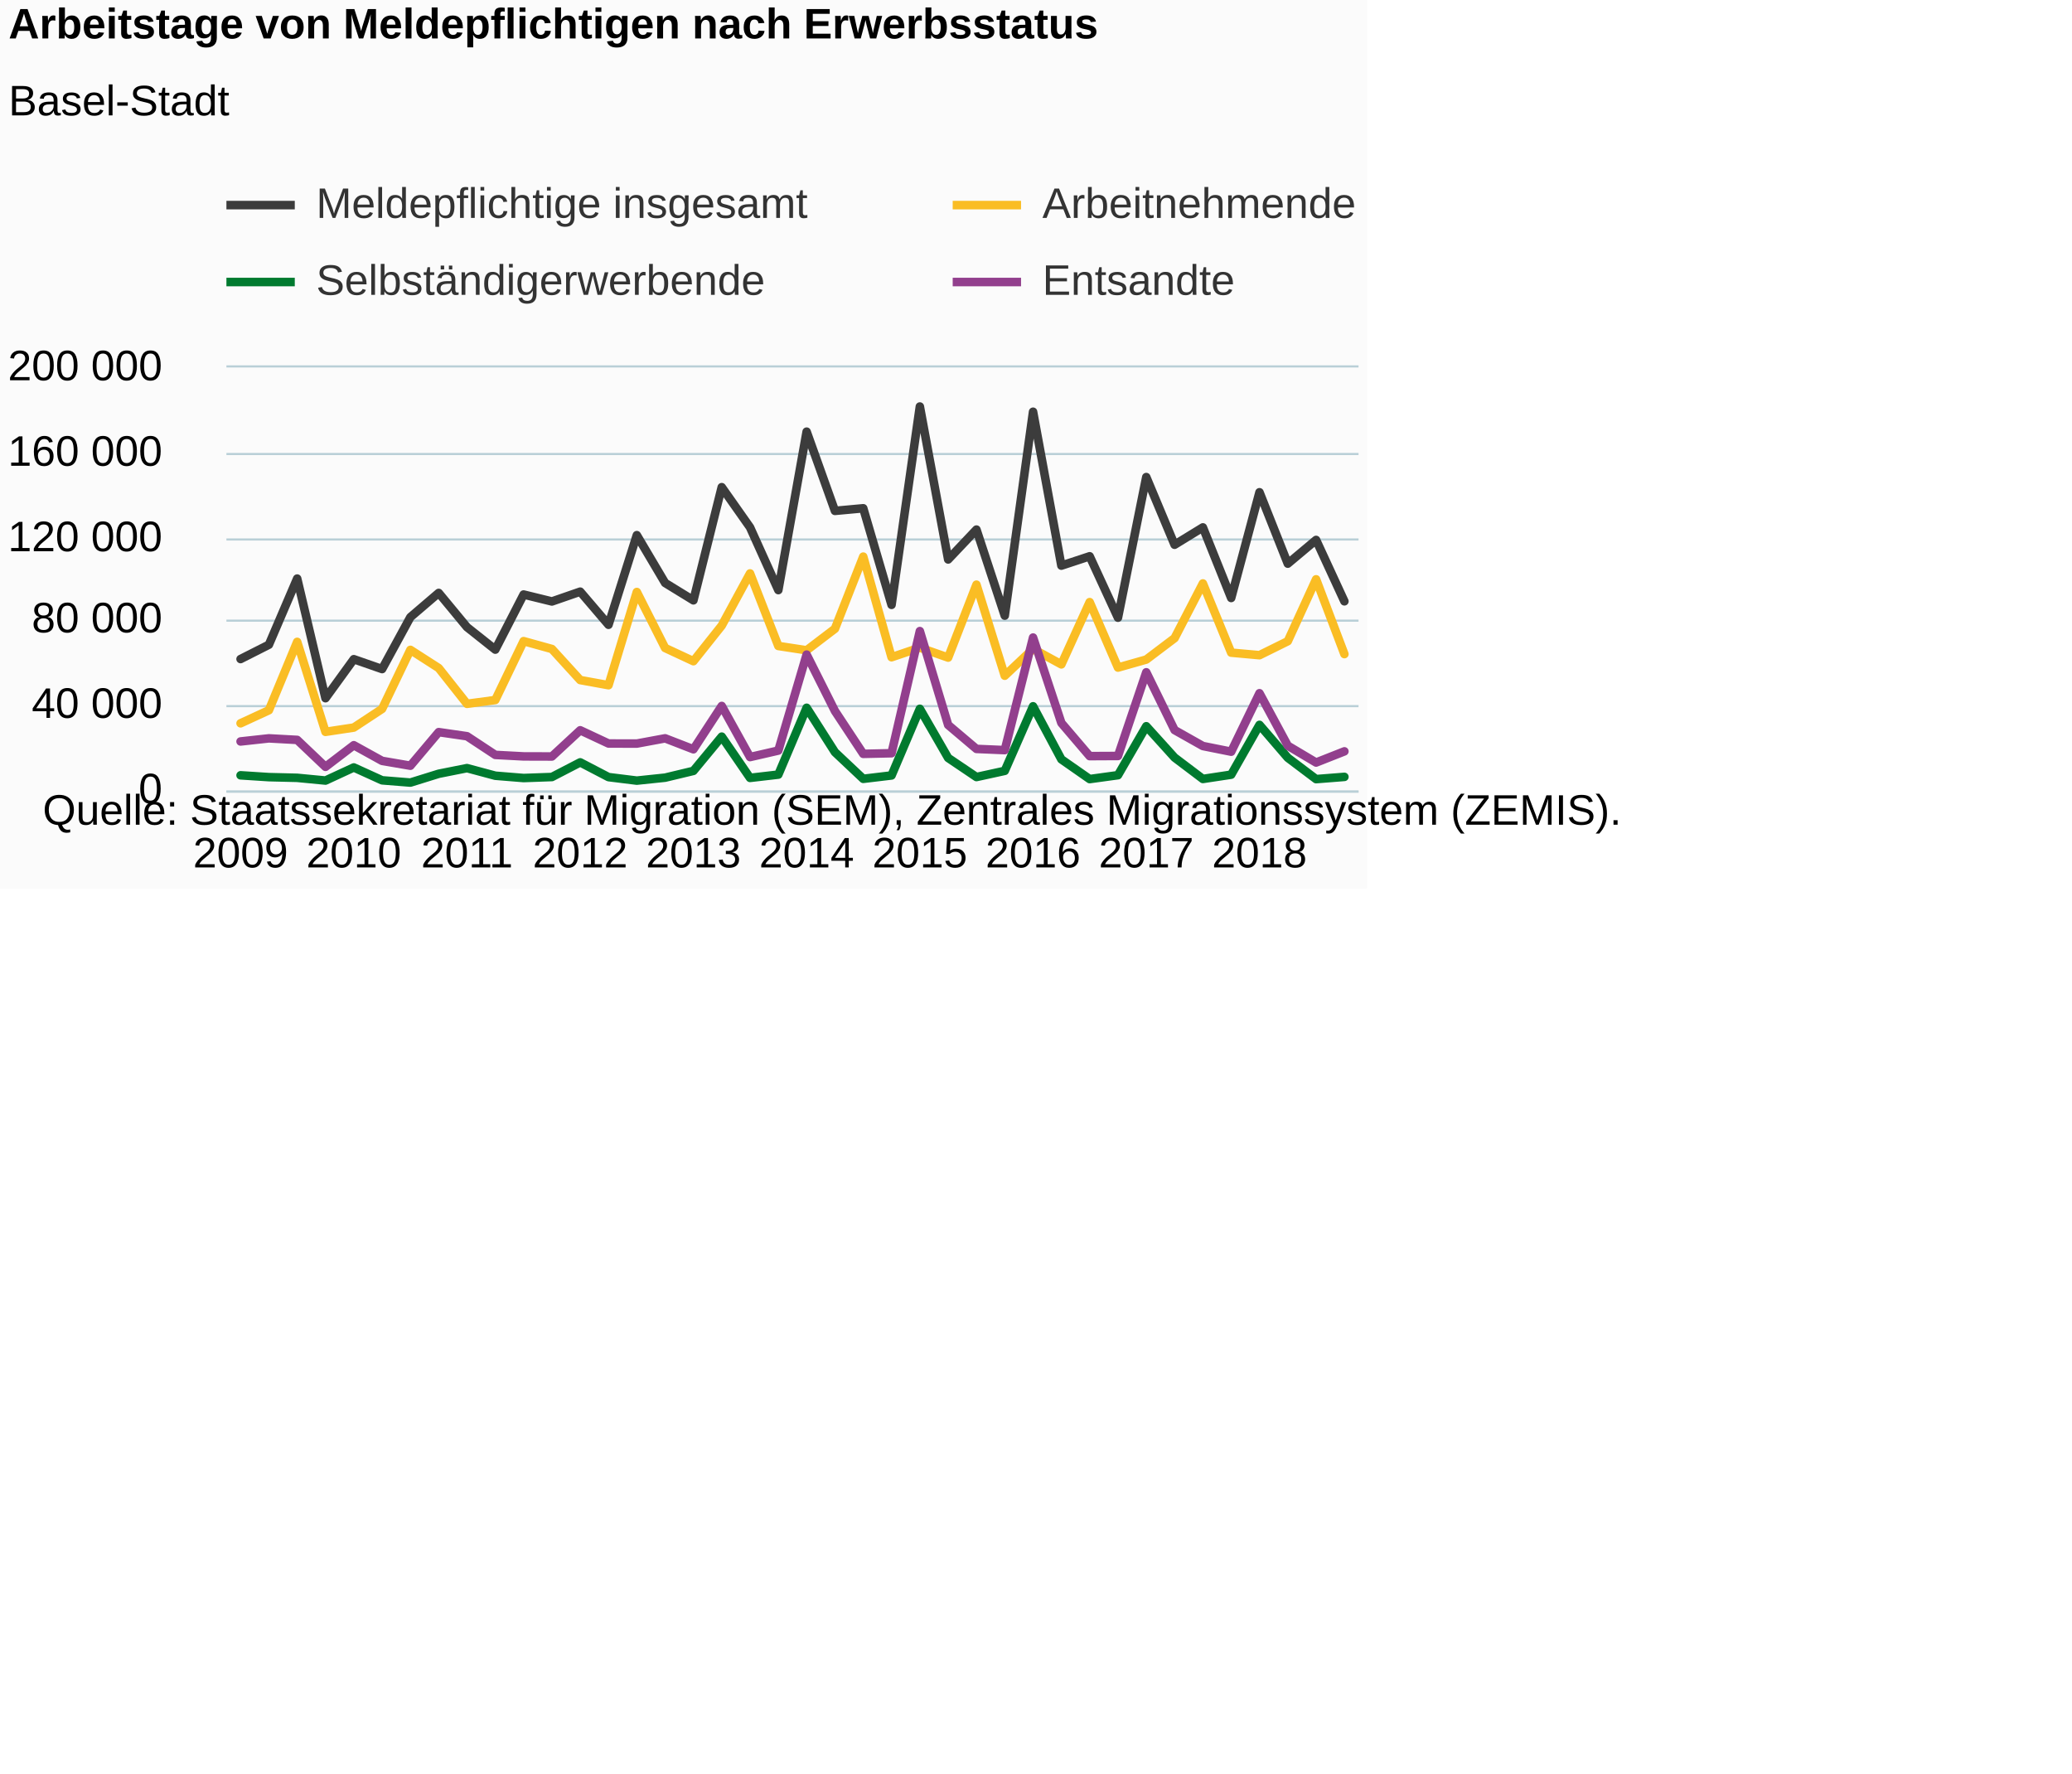
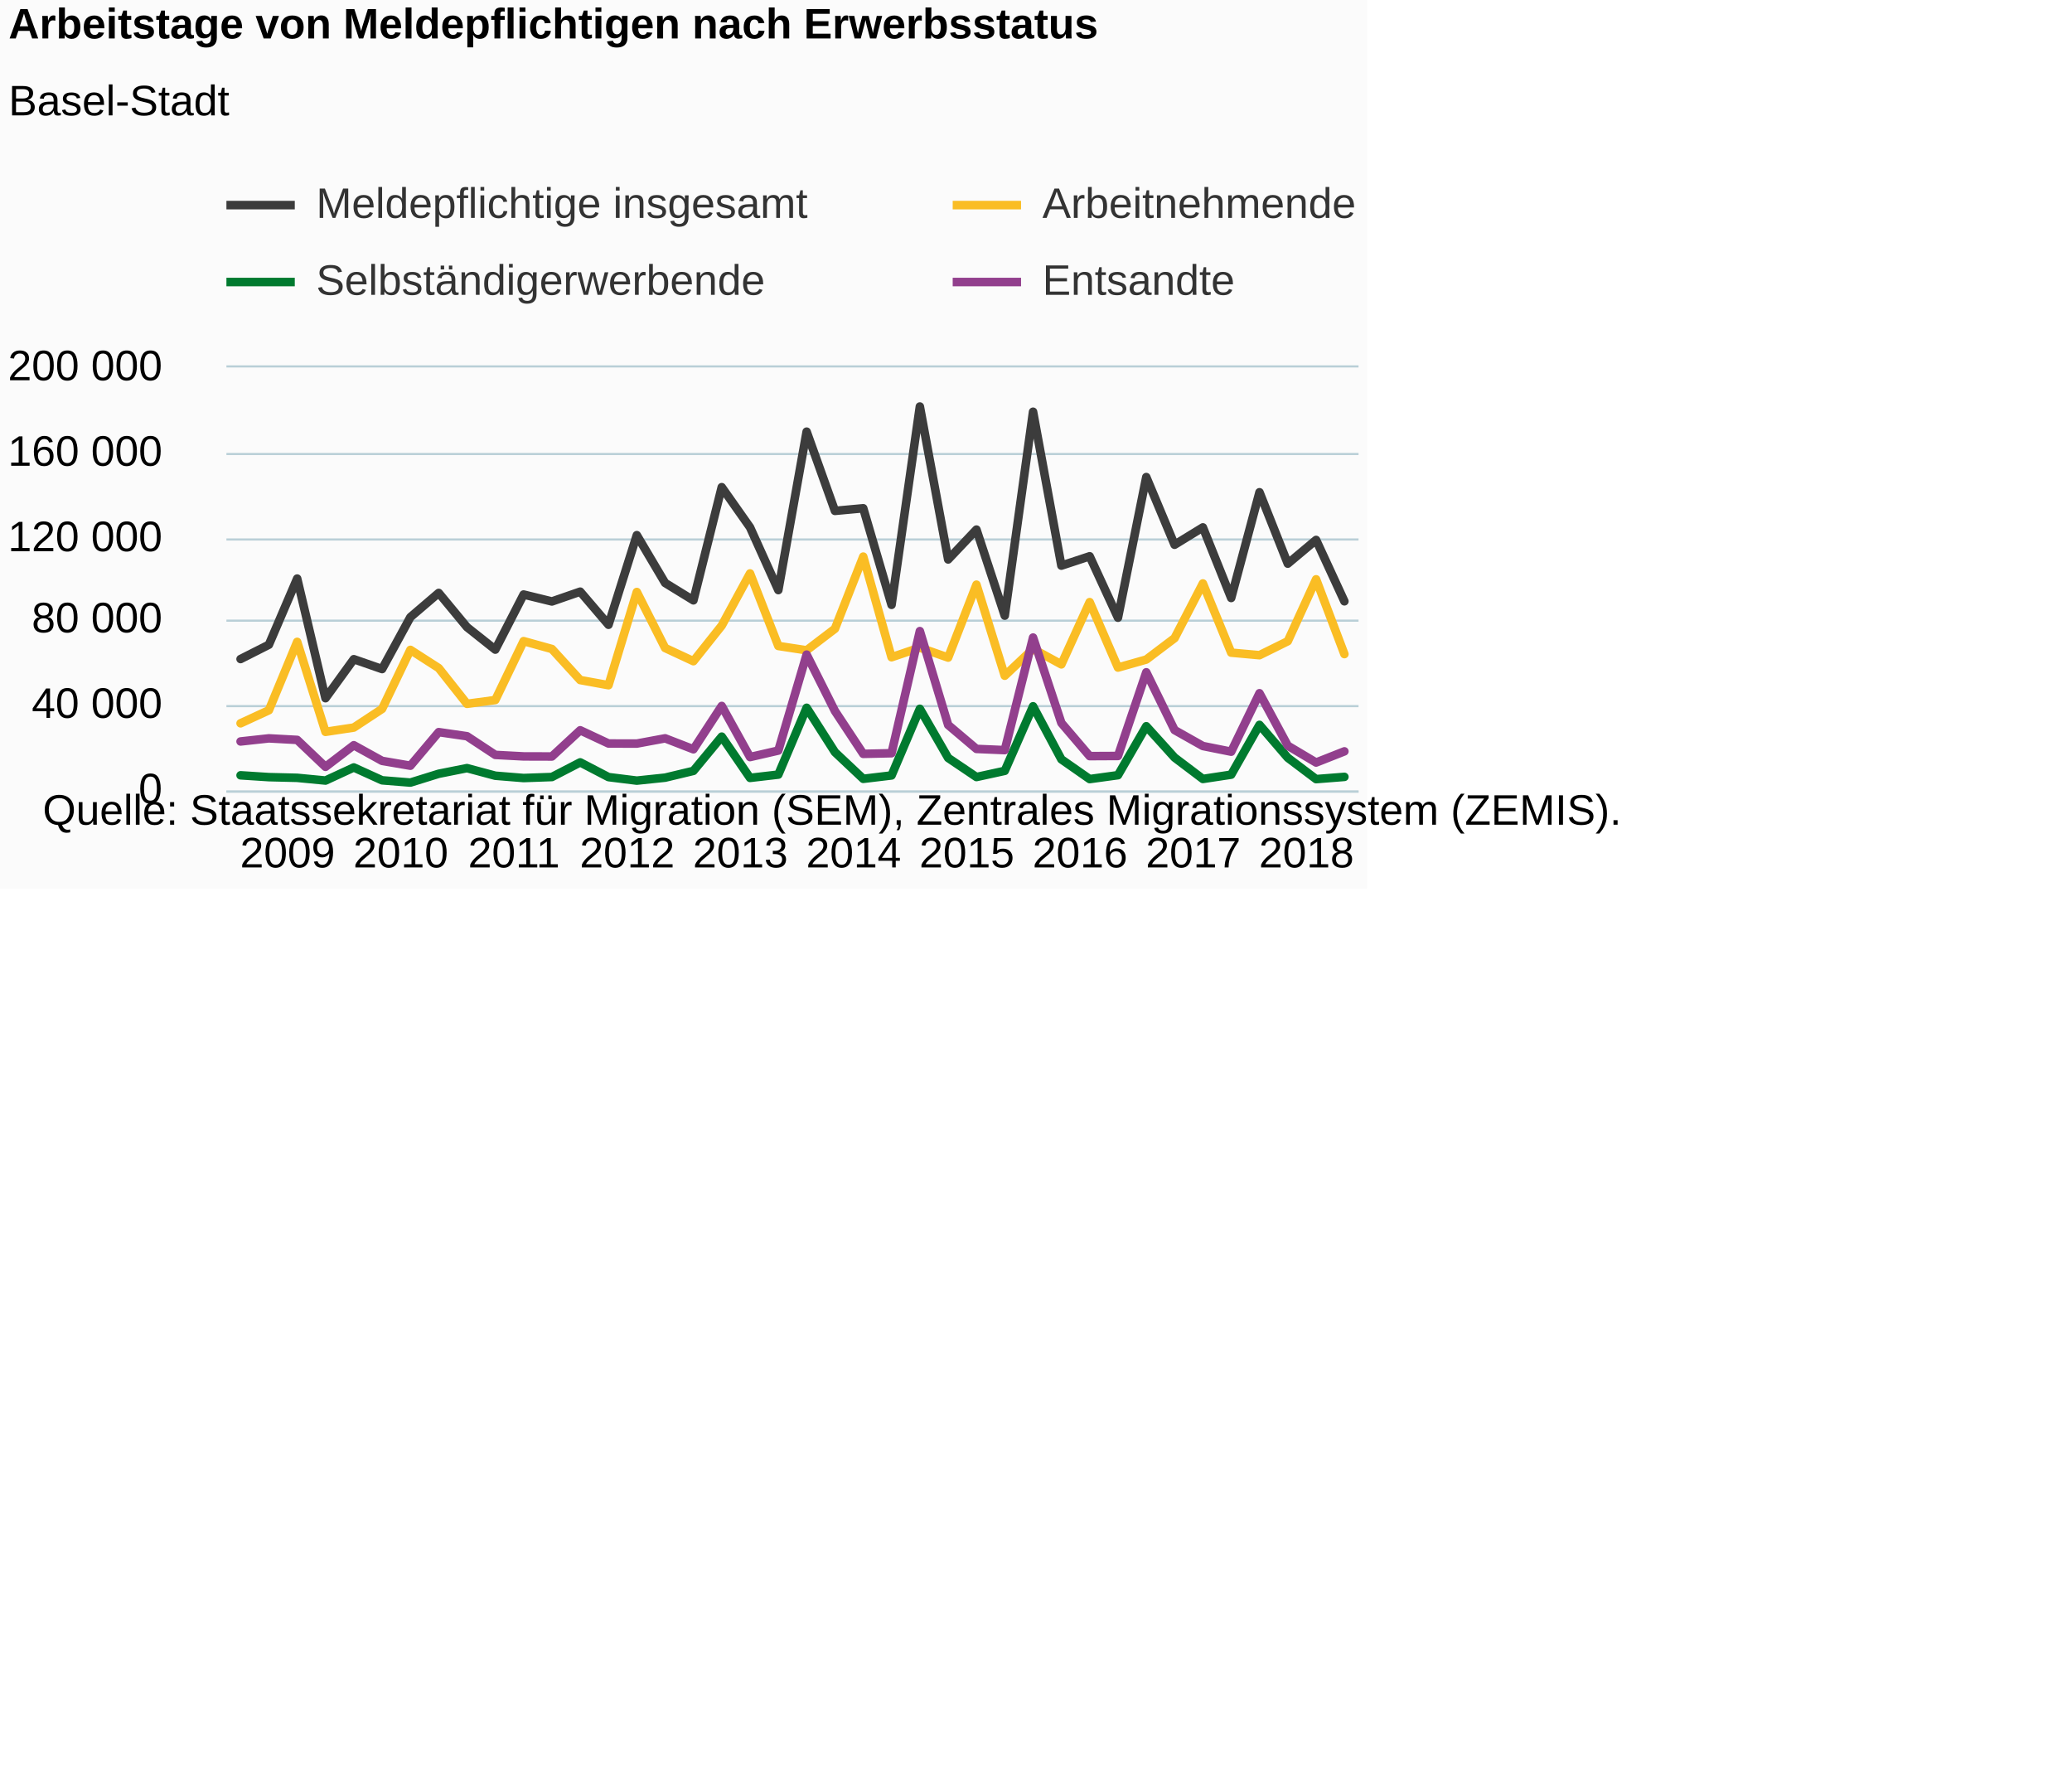
<svg xmlns="http://www.w3.org/2000/svg" version="1.1" class="highcharts-root" style="font-family:Arial;font-size:12px;" viewBox="0 0 485 415">
  <defs>
-     <clipPath id="highcharts-jpnchr1-6">
+     <clipPath id="highcharts-vvn459u-6">
      <rect x="0" y="0" width="265" height="99" fill="none" />
    </clipPath>
-     <clipPath id="highcharts-jpnchr1-7">
+     <clipPath id="highcharts-vvn459u-7">
      <rect x="0" y="0" width="265" height="99" fill="none" />
    </clipPath>
  </defs>
  <rect fill="#fbfbfb" class="highcharts-background" x="0" y="0" width="320" height="208" rx="0" ry="0" />
  <rect fill="none" class="highcharts-plot-background" x="53" y="86" width="265" height="99" />
  <g class="highcharts-pane-group" data-z-index="0" />
  <g class="highcharts-grid highcharts-xaxis-grid " data-z-index="1">
    <path fill="none" data-z-index="1" class="highcharts-grid-line" d="M 55.5 86 L 55.5 185" opacity="1" />
    <path fill="none" data-z-index="1" class="highcharts-grid-line" d="M 82.5 86 L 82.5 185" opacity="1" />
    <path fill="none" data-z-index="1" class="highcharts-grid-line" d="M 108.5 86 L 108.5 185" opacity="1" />
    <path fill="none" data-z-index="1" class="highcharts-grid-line" d="M 135.5 86 L 135.5 185" opacity="1" />
    <path fill="none" data-z-index="1" class="highcharts-grid-line" d="M 161.5 86 L 161.5 185" opacity="1" />
    <path fill="none" data-z-index="1" class="highcharts-grid-line" d="M 188.5 86 L 188.5 185" opacity="1" />
    <path fill="none" data-z-index="1" class="highcharts-grid-line" d="M 214.5 86 L 214.5 185" opacity="1" />
    <path fill="none" data-z-index="1" class="highcharts-grid-line" d="M 241.5 86 L 241.5 185" opacity="1" />
    <path fill="none" data-z-index="1" class="highcharts-grid-line" d="M 267.5 86 L 267.5 185" opacity="1" />
    <path fill="none" data-z-index="1" class="highcharts-grid-line" d="M 294.5 86 L 294.5 185" opacity="1" />
  </g>
  <g class="highcharts-grid highcharts-yaxis-grid " data-z-index="1">
    <path fill="none" stroke="#B9CFD7" stroke-width="0.5" data-z-index="1" class="highcharts-grid-line" d="M 53 185.25 L 318 185.25" opacity="1" />
    <path fill="none" stroke="#B9CFD7" stroke-width="0.5" data-z-index="1" class="highcharts-grid-line" d="M 53 165.25 L 318 165.25" opacity="1" />
    <path fill="none" stroke="#B9CFD7" stroke-width="0.5" data-z-index="1" class="highcharts-grid-line" d="M 53 145.25 L 318 145.25" opacity="1" />
    <path fill="none" stroke="#B9CFD7" stroke-width="0.5" data-z-index="1" class="highcharts-grid-line" d="M 53 126.25 L 318 126.25" opacity="1" />
    <path fill="none" stroke="#B9CFD7" stroke-width="0.5" data-z-index="1" class="highcharts-grid-line" d="M 53 106.25 L 318 106.25" opacity="1" />
    <path fill="none" stroke="#B9CFD7" stroke-width="0.5" data-z-index="1" class="highcharts-grid-line" d="M 53 85.75 L 318 85.75" opacity="1" />
  </g>
  <rect fill="none" class="highcharts-plot-border" data-z-index="1" x="53" y="86" width="265" height="99" />
  <g class="highcharts-axis highcharts-xaxis " data-z-index="2">
    <path fill="none" class="highcharts-axis-line" stroke="#B9CFD7" stroke-width="0.5" data-z-index="7" d="M 53 185.25 L 318 185.25" />
  </g>
  <g class="highcharts-axis highcharts-yaxis " data-z-index="2">
    <path fill="none" class="highcharts-axis-line" data-z-index="7" d="M 53 86 L 53 185" />
  </g>
  <g class="highcharts-series-group" data-z-index="3">
-     <g data-z-index="0.1" class="highcharts-series highcharts-series-0 highcharts-line-series " transform="translate(53,86) scale(1 1)" clip-path="url(#highcharts-jpnchr1-7)">
+     <g data-z-index="0.1" class="highcharts-series highcharts-series-0 highcharts-line-series " transform="translate(53,86) scale(1 1)" clip-path="url(#highcharts-vvn459u-7)">
      <path fill="none" d="M 3.312 68.233 L 9.938 64.88 L 16.562 49.399 L 23.188 77.397 L 29.812 68.269 L 36.438 70.577 L 43.062 58.425 L 49.688 52.76 L 56.312 60.768 L 62.938 66.026 L 69.562 53.133 L 76.188 54.757 L 82.812 52.462 L 89.438 60.215 L 96.062 39.241 L 102.688 50.426 L 109.312 54.492 L 115.938 28.01 L 122.562 37.411 L 129.188 52.097 L 135.812 15.019 L 142.438 33.558 L 149.062 32.948 L 155.688 55.552 L 162.312 9.135 L 168.938 44.927 L 175.562 37.936 L 182.188 58.076 L 188.812 10.357 L 195.438 46.37 L 202.062 44.183 L 208.688 58.556 L 215.312 25.646 L 221.938 41.485 L 228.562 37.423 L 235.188 53.943 L 241.812 29.2 L 248.438 45.908 L 255.062 40.359 L 261.688 54.719" class="highcharts-graph" data-z-index="1" stroke="#3C3C3C" stroke-width="2" stroke-linejoin="round" stroke-linecap="round" />
    </g>
    <g data-z-index="0.1" class="highcharts-markers highcharts-series-0 highcharts-line-series " transform="translate(53,86) scale(1 1)" clip-path="none" />
-     <g data-z-index="0.1" class="highcharts-series highcharts-series-1 highcharts-line-series " transform="translate(53,86) scale(1 1)" clip-path="url(#highcharts-jpnchr1-7)">
+     <g data-z-index="0.1" class="highcharts-series highcharts-series-1 highcharts-line-series " transform="translate(53,86) scale(1 1)" clip-path="url(#highcharts-vvn459u-7)">
      <path fill="none" d="M 3.312 83.271 L 9.938 80.215 L 16.562 64.212 L 23.188 85.27 L 29.812 84.265 L 36.438 79.9 L 43.062 66.086 L 49.688 70.344 L 56.312 78.714 L 62.938 77.822 L 69.562 64.04 L 76.188 65.882 L 82.812 73.15 L 89.438 74.354 L 96.062 52.541 L 102.688 65.647 L 109.312 68.733 L 115.938 60.406 L 122.562 48.194 L 129.188 65.174 L 135.812 66.188 L 142.438 61.137 L 149.062 44.263 L 155.688 67.808 L 162.312 65.566 L 168.938 67.892 L 175.562 50.828 L 182.188 72.133 L 188.812 65.867 L 195.438 69.481 L 202.062 54.909 L 208.688 70.228 L 215.312 68.353 L 221.938 63.343 L 228.562 50.541 L 235.188 66.736 L 241.812 67.331 L 248.438 64.057 L 255.062 49.576 L 261.688 67.074" class="highcharts-graph" data-z-index="1" stroke="#FABD24" stroke-width="2" stroke-linejoin="round" stroke-linecap="round" />
    </g>
    <g data-z-index="0.1" class="highcharts-markers highcharts-series-1 highcharts-line-series " transform="translate(53,86) scale(1 1)" clip-path="none" />
-     <g data-z-index="0.1" class="highcharts-series highcharts-series-2 highcharts-line-series " transform="translate(53,86) scale(1 1)" clip-path="url(#highcharts-jpnchr1-7)">
+     <g data-z-index="0.1" class="highcharts-series highcharts-series-2 highcharts-line-series " transform="translate(53,86) scale(1 1)" clip-path="url(#highcharts-vvn459u-7)">
      <path fill="none" d="M 3.312 95.441 L 9.938 95.87 L 16.562 96.03 L 23.188 96.668 L 29.812 93.603 L 36.438 96.614 L 43.062 97.143 L 49.688 95.081 L 56.312 93.759 L 62.938 95.538 L 69.562 96.077 L 76.188 95.84 L 82.812 92.411 L 89.438 95.862 L 96.062 96.685 L 102.688 95.991 L 109.312 94.405 L 115.938 86.391 L 122.562 96.045 L 129.188 95.275 L 135.812 79.638 L 142.438 90.027 L 149.062 96.265 L 155.688 95.472 L 162.312 79.877 L 168.938 91.376 L 175.562 95.844 L 182.188 94.397 L 188.812 79.289 L 195.438 91.7 L 202.062 96.323 L 208.688 95.411 L 215.312 83.96 L 221.938 91.288 L 228.562 96.294 L 235.188 95.29 L 241.812 83.638 L 248.438 91.336 L 255.062 96.332 L 261.688 95.81" class="highcharts-graph" data-z-index="1" stroke="#007A2F" stroke-width="2" stroke-linejoin="round" stroke-linecap="round" />
    </g>
    <g data-z-index="0.1" class="highcharts-markers highcharts-series-2 highcharts-line-series " transform="translate(53,86) scale(1 1)" clip-path="none" />
-     <g data-z-index="0.1" class="highcharts-series highcharts-series-3 highcharts-line-series " transform="translate(53,86) scale(1 1)" clip-path="url(#highcharts-jpnchr1-7)">
+     <g data-z-index="0.1" class="highcharts-series highcharts-series-3 highcharts-line-series " transform="translate(53,86) scale(1 1)" clip-path="url(#highcharts-vvn459u-7)">
      <path fill="none" d="M 3.312 87.521 L 9.938 86.795 L 16.562 87.156 L 23.188 93.459 L 29.812 88.402 L 36.438 92.063 L 43.062 93.196 L 49.688 85.335 L 56.312 86.295 L 62.938 90.665 L 69.562 91.017 L 76.188 91.036 L 82.812 84.901 L 89.438 87.999 L 96.062 88.015 L 102.688 86.787 L 109.312 89.354 L 115.938 79.212 L 122.562 91.172 L 129.188 89.649 L 135.812 67.193 L 142.438 80.393 L 149.062 90.42 L 155.688 90.273 L 162.312 61.691 L 168.938 83.659 L 175.562 89.263 L 182.188 89.546 L 188.812 63.201 L 195.438 83.189 L 202.062 90.951 L 208.688 90.917 L 215.312 71.333 L 221.938 84.854 L 228.562 88.588 L 235.188 89.916 L 241.812 76.231 L 248.438 88.514 L 255.062 92.451 L 261.688 89.835" class="highcharts-graph" data-z-index="1" stroke="#923F8D" stroke-width="2" stroke-linejoin="round" stroke-linecap="round" />
    </g>
    <g data-z-index="0.1" class="highcharts-markers highcharts-series-3 highcharts-line-series " transform="translate(53,86) scale(1 1)" clip-path="none" />
  </g>
  <text x="2" text-anchor="start" class="highcharts-title" data-z-index="4" style="color:#000000;font-size:10px;font-weight:bold;fill:#000000;" y="9">
    <tspan>Arbeitstage von Meldepflichtigen nach Erwerbsstatus</tspan>
  </text>
  <text x="2" text-anchor="start" class="highcharts-subtitle" data-z-index="4" style="color:#000000;font-size:10px;font-weight:normal;font-family:Arial;fill:#000000;" y="27">
    <tspan>Basel-Stadt</tspan>
  </text>
  <g class="highcharts-legend" data-z-index="7" transform="translate(53,43)">
    <rect fill="none" class="highcharts-legend-box" rx="0" ry="0" x="0" y="0" width="340" height="31" visibility="visible" />
    <g data-z-index="1">
      <g>
        <g class="highcharts-legend-item highcharts-line-series highcharts-color-undefined highcharts-series-0" data-z-index="1" transform="translate(0,-5)">
          <path fill="none" d="M 0 10 L 16 10" class="highcharts-graph" stroke="#3C3C3C" stroke-width="2" />
          <text x="21" style="color:#333333;font-size:10px;font-weight:normal;cursor:pointer;fill:#333333;" text-anchor="start" data-z-index="2" y="13">
            <tspan>Meldepflichtige insgesamt</tspan>
          </text>
        </g>
        <g class="highcharts-legend-item highcharts-line-series highcharts-color-undefined highcharts-series-1" data-z-index="1" transform="translate(170,-5)">
          <path fill="none" d="M 0 10 L 16 10" class="highcharts-graph" stroke="#FABD24" stroke-width="2" />
          <text x="21" y="13" style="color:#333333;font-size:10px;font-weight:normal;cursor:pointer;fill:#333333;" text-anchor="start" data-z-index="2">
            <tspan>Arbeitnehmende</tspan>
          </text>
        </g>
        <g class="highcharts-legend-item highcharts-line-series highcharts-color-undefined highcharts-series-2" data-z-index="1" transform="translate(0,13)">
          <path fill="none" d="M 0 10 L 16 10" class="highcharts-graph" stroke="#007A2F" stroke-width="2" />
          <text x="21" y="13" style="color:#333333;font-size:10px;font-weight:normal;cursor:pointer;fill:#333333;" text-anchor="start" data-z-index="2">
            <tspan>Selbständigerwerbende</tspan>
          </text>
        </g>
        <g class="highcharts-legend-item highcharts-line-series highcharts-color-undefined highcharts-series-3" data-z-index="1" transform="translate(170,13)">
          <path fill="none" d="M 0 10 L 16 10" class="highcharts-graph" stroke="#923F8D" stroke-width="2" />
          <text x="21" y="13" style="color:#333333;font-size:10px;font-weight:normal;cursor:pointer;fill:#333333;" text-anchor="start" data-z-index="2">
            <tspan>Entsandte</tspan>
          </text>
        </g>
      </g>
    </g>
  </g>
  <g class="highcharts-axis-labels highcharts-xaxis-labels " data-z-index="7">
-     <text x="56.312" style="color:#000000;cursor:default;font-size:10px;white-space:nowrap;fill:#000000;" text-anchor="middle" transform="translate(0,0)" y="203" opacity="1">2009</text>
-     <text x="82.812" style="color:#000000;cursor:default;font-size:10px;white-space:nowrap;fill:#000000;" text-anchor="middle" transform="translate(0,0)" y="203" opacity="1">2010</text>
-     <text x="109.312" style="color:#000000;cursor:default;font-size:10px;white-space:nowrap;fill:#000000;" text-anchor="middle" transform="translate(0,0)" y="203" opacity="1">2011</text>
-     <text x="135.812" style="color:#000000;cursor:default;font-size:10px;white-space:nowrap;fill:#000000;" text-anchor="middle" transform="translate(0,0)" y="203" opacity="1">2012</text>
-     <text x="162.312" style="color:#000000;cursor:default;font-size:10px;white-space:nowrap;fill:#000000;" text-anchor="middle" transform="translate(0,0)" y="203" opacity="1">2013</text>
-     <text x="188.812" style="color:#000000;cursor:default;font-size:10px;white-space:nowrap;fill:#000000;" text-anchor="middle" transform="translate(0,0)" y="203" opacity="1">2014</text>
-     <text x="215.312" style="color:#000000;cursor:default;font-size:10px;white-space:nowrap;fill:#000000;" text-anchor="middle" transform="translate(0,0)" y="203" opacity="1">2015</text>
-     <text x="241.812" style="color:#000000;cursor:default;font-size:10px;white-space:nowrap;fill:#000000;" text-anchor="middle" transform="translate(0,0)" y="203" opacity="1">2016</text>
-     <text x="268.312" style="color:#000000;cursor:default;font-size:10px;white-space:nowrap;fill:#000000;" text-anchor="middle" transform="translate(0,0)" y="203" opacity="1">2017</text>
-     <text x="294.812" style="color:#000000;cursor:default;font-size:10px;white-space:nowrap;fill:#000000;" text-anchor="middle" transform="translate(0,0)" y="203" opacity="1">2018</text>
+     <text x="67.312" style="color:#000000;cursor:default;font-size:10px;white-space:nowrap;fill:#000000;" text-anchor="middle" transform="translate(0,0)" y="203" opacity="1">2009</text>
+     <text x="93.812" style="color:#000000;cursor:default;font-size:10px;white-space:nowrap;fill:#000000;" text-anchor="middle" transform="translate(0,0)" y="203" opacity="1">2010</text>
+     <text x="120.312" style="color:#000000;cursor:default;font-size:10px;white-space:nowrap;fill:#000000;" text-anchor="middle" transform="translate(0,0)" y="203" opacity="1">2011</text>
+     <text x="146.812" style="color:#000000;cursor:default;font-size:10px;white-space:nowrap;fill:#000000;" text-anchor="middle" transform="translate(0,0)" y="203" opacity="1">2012</text>
+     <text x="173.312" style="color:#000000;cursor:default;font-size:10px;white-space:nowrap;fill:#000000;" text-anchor="middle" transform="translate(0,0)" y="203" opacity="1">2013</text>
+     <text x="199.812" style="color:#000000;cursor:default;font-size:10px;white-space:nowrap;fill:#000000;" text-anchor="middle" transform="translate(0,0)" y="203" opacity="1">2014</text>
+     <text x="226.312" style="color:#000000;cursor:default;font-size:10px;white-space:nowrap;fill:#000000;" text-anchor="middle" transform="translate(0,0)" y="203" opacity="1">2015</text>
+     <text x="252.812" style="color:#000000;cursor:default;font-size:10px;white-space:nowrap;fill:#000000;" text-anchor="middle" transform="translate(0,0)" y="203" opacity="1">2016</text>
+     <text x="279.312" style="color:#000000;cursor:default;font-size:10px;white-space:nowrap;fill:#000000;" text-anchor="middle" transform="translate(0,0)" y="203" opacity="1">2017</text>
+     <text x="305.812" style="color:#000000;cursor:default;font-size:10px;white-space:nowrap;fill:#000000;" text-anchor="middle" transform="translate(0,0)" y="203" opacity="1">2018</text>
  </g>
  <g class="highcharts-axis-labels highcharts-yaxis-labels " data-z-index="7">
    <text x="38" style="color:#000000;cursor:default;font-size:10;fill:#000000;" text-anchor="end" transform="translate(0,0)" y="188" opacity="1">0</text>
    <text x="38" style="color:#000000;cursor:default;font-size:10;fill:#000000;" text-anchor="end" transform="translate(0,0)" y="168" opacity="1">
      <tspan>40 000</tspan>
    </text>
    <text x="38" style="color:#000000;cursor:default;font-size:10;fill:#000000;" text-anchor="end" transform="translate(0,0)" y="148" opacity="1">
      <tspan>80 000</tspan>
    </text>
    <text x="38" style="color:#000000;cursor:default;font-size:10;fill:#000000;" text-anchor="end" transform="translate(0,0)" y="129" opacity="1">
      <tspan>120 000</tspan>
    </text>
    <text x="38" style="color:#000000;cursor:default;font-size:10;fill:#000000;" text-anchor="end" transform="translate(0,0)" y="109" opacity="1">
      <tspan>160 000</tspan>
    </text>
    <text x="38" style="color:#000000;cursor:default;font-size:10;fill:#000000;" text-anchor="end" transform="translate(0,0)" y="89" opacity="1">
      <tspan>200 000</tspan>
    </text>
  </g>
  <text x="10" class="highcharts-credits" text-anchor="start" data-z-index="8" style="cursor:default;color:#000000;font-size:10px;fill:#000000;" y="193">
    <tspan>Quelle: Staatssekretariat für Migration (SEM), Zentrales Migrationssystem (ZEMIS).</tspan>
  </text>
</svg>
